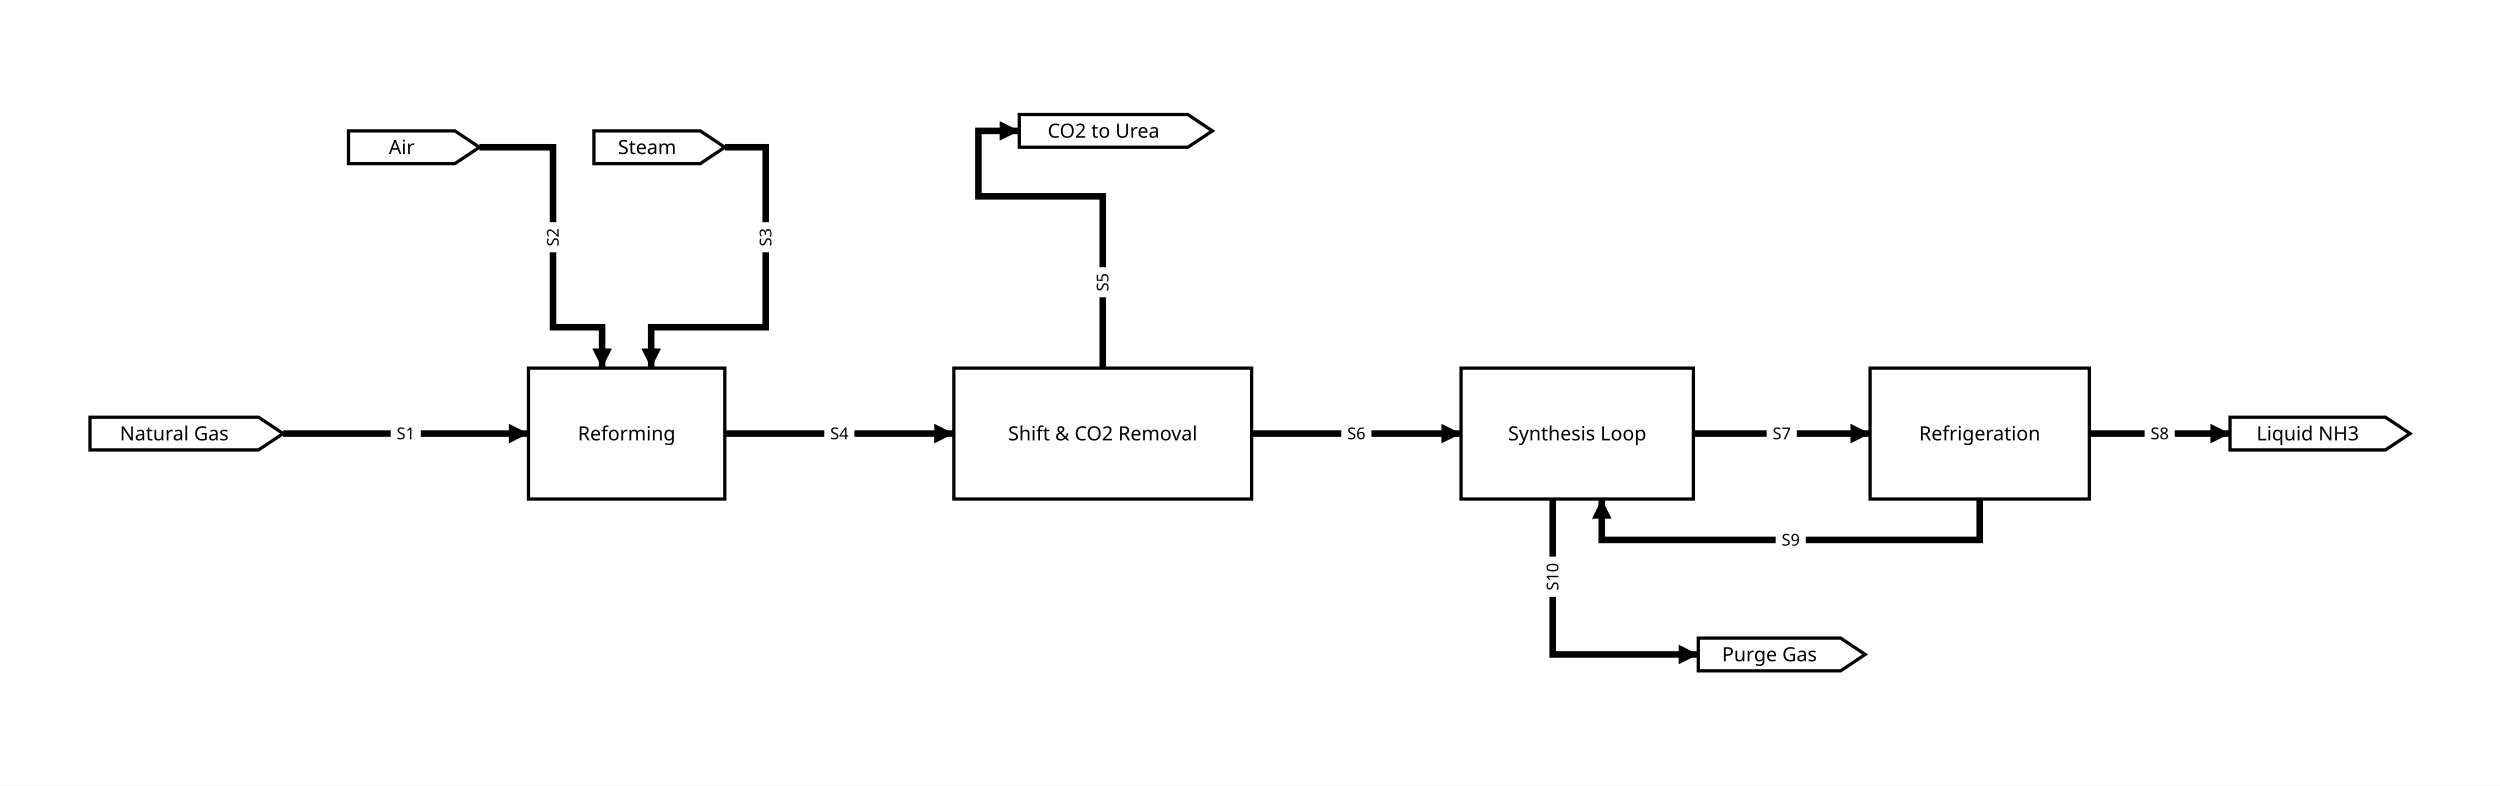
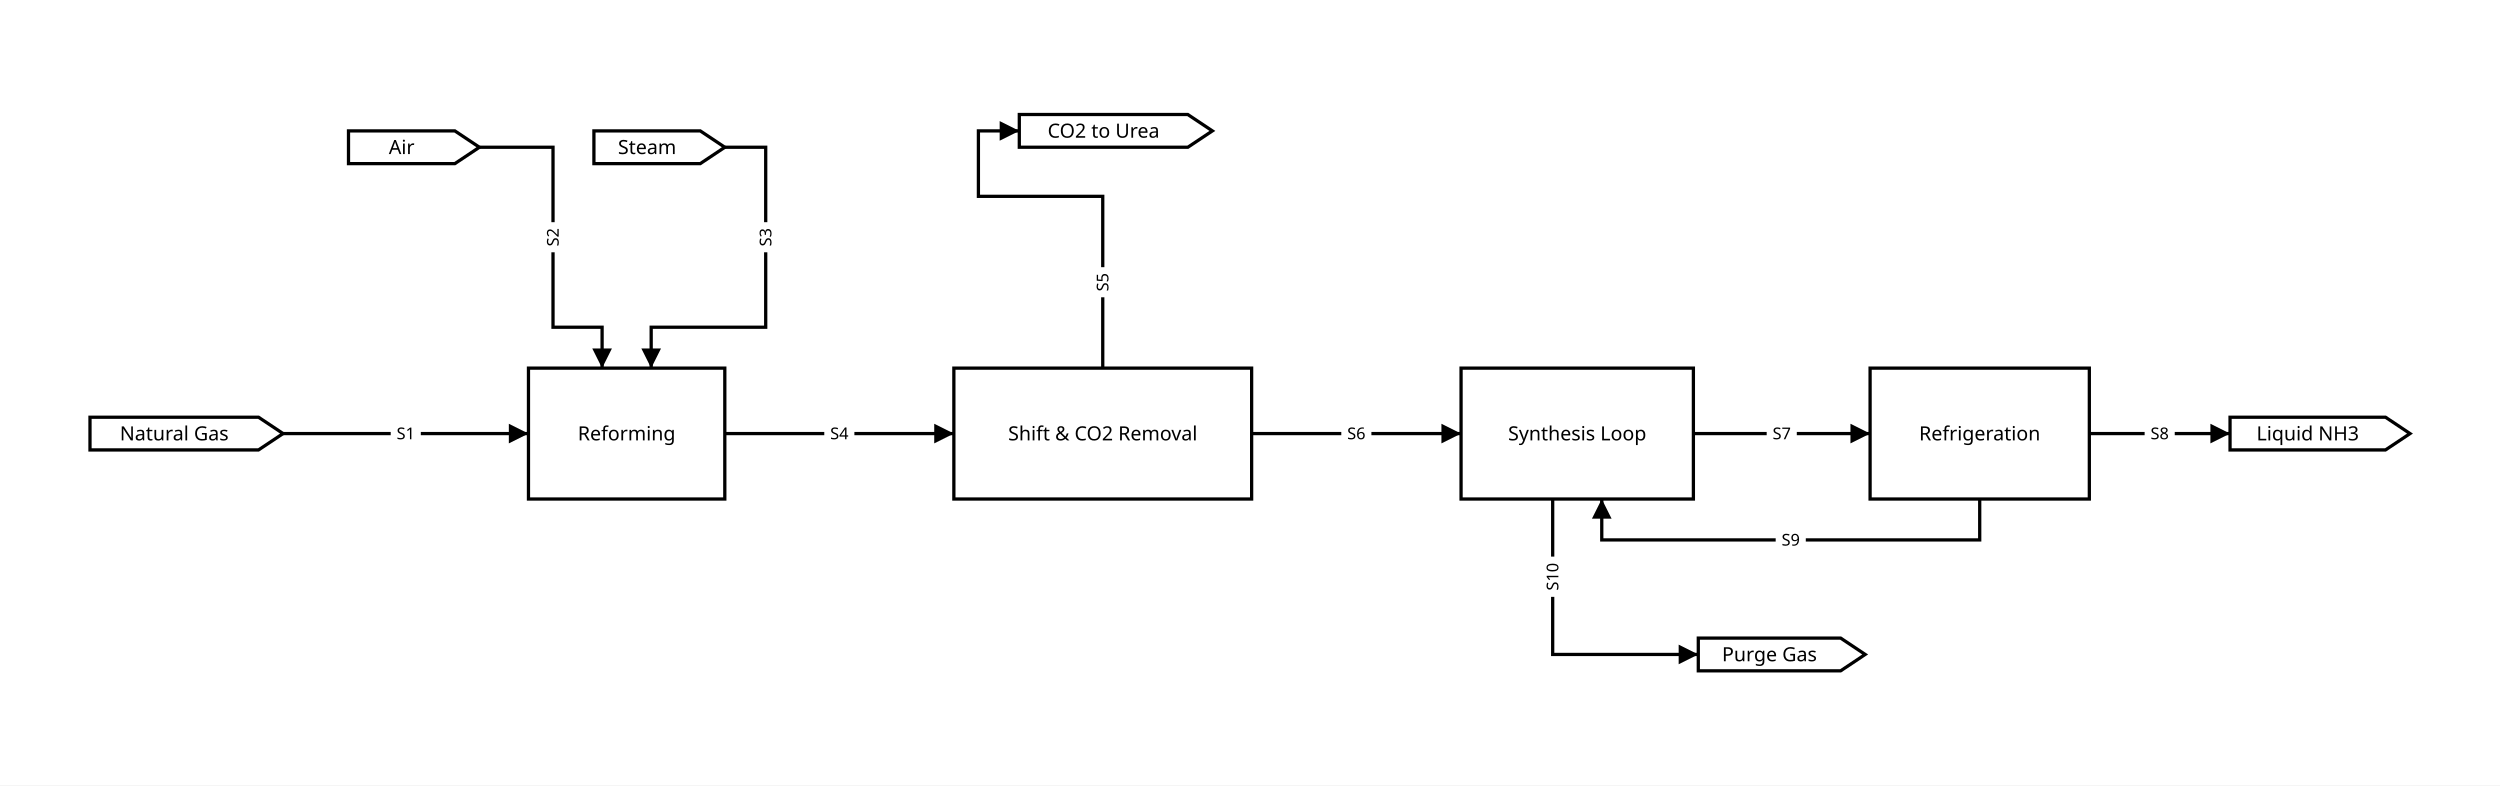
<svg xmlns="http://www.w3.org/2000/svg" width="1528" height="480" viewBox="-63.0 115.0 1528.0 480.0">
  <rect x="-63.0" y="115.0" width="1528.0" height="480.0" fill="white" />
  <defs>
    <marker id="arrow_black" viewBox="0 0 10 10" refX="10" refY="5" markerWidth="12" markerHeight="12" markerUnits="userSpaceOnUse" orient="auto-start-reverse">
      <path d="M 0 0 L 10 5 L 0 10 z" fill="black" />
    </marker>
    <symbol id="sym_block_120x80" viewBox="0 0 120.0 80.0" overflow="visible">
      <rect x="0" y="0" width="120" height="80" fill="none" stroke="black" stroke-width="2" />
    </symbol>
    <symbol id="sym_block_134x80" viewBox="0 0 134.0 80.0" overflow="visible">
      <rect x="0" y="0" width="134" height="80" fill="none" stroke="black" stroke-width="2" />
    </symbol>
    <symbol id="sym_block_142x80" viewBox="0 0 142.0 80.0" overflow="visible">
      <rect x="0" y="0" width="142" height="80" fill="none" stroke="black" stroke-width="2" />
    </symbol>
    <symbol id="sym_block_182x80" viewBox="0 0 182.0 80.0" overflow="visible">
      <rect x="0" y="0" width="182" height="80" fill="none" stroke="black" stroke-width="2" />
    </symbol>
  </defs>
  <g id="units">
    <use href="#sym_block_120x80" x="260" y="340" width="120.0" height="80.0" />
    <use href="#sym_block_182x80" x="520" y="340" width="182.0" height="80.0" />
    <use href="#sym_block_142x80" x="830" y="340" width="142.0" height="80.0" />
    <use href="#sym_block_134x80" x="1080" y="340" width="134.0" height="80.0" />
    <polygon points="-8.0,370.0 95.0,370.0 110.0,380.0 95.0,390.0 -8.0,390.0" fill="transparent" stroke="black" stroke-width="2" />
    <text x="43.5" y="380.0" font-family="sans-serif" font-size="12" text-anchor="middle" dominant-baseline="middle">Natural Gas</text>
    <polygon points="150.0,195.0 215.0,195.0 230.0,205.0 215.0,215.0 150.0,215.0" fill="transparent" stroke="black" stroke-width="2" />
    <text x="182.5" y="205.0" font-family="sans-serif" font-size="12" text-anchor="middle" dominant-baseline="middle">Air</text>
    <polygon points="300.0,195.0 365.0,195.0 380.0,205.0 365.0,215.0 300.0,215.0" fill="transparent" stroke="black" stroke-width="2" />
    <text x="332.5" y="205.0" font-family="sans-serif" font-size="12" text-anchor="middle" dominant-baseline="middle">Steam</text>
    <polygon points="560.0,185.0 663.0,185.0 678.0,195.0 663.0,205.0 560.0,205.0" fill="transparent" stroke="black" stroke-width="2" />
    <text x="611.5" y="195.0" font-family="sans-serif" font-size="12" text-anchor="middle" dominant-baseline="middle">CO2 to Urea</text>
    <polygon points="1300.0,370.0 1395.0,370.0 1410.0,380.0 1395.0,390.0 1300.0,390.0" fill="transparent" stroke="black" stroke-width="2" />
    <text x="1347.5" y="380.0" font-family="sans-serif" font-size="12" text-anchor="middle" dominant-baseline="middle">Liquid NH3</text>
    <polygon points="975.0,505.0 1062.0,505.0 1077.0,515.0 1062.0,525.0 975.0,525.0" fill="transparent" stroke="black" stroke-width="2" />
    <text x="1018.5" y="515.0" font-family="sans-serif" font-size="12" text-anchor="middle" dominant-baseline="middle">Purge Gas</text>
  </g>
  <g id="streams">
-     <path d="M 110.0,380.0 L 260.0,380.0" fill="none" stroke="black" stroke-width="4" marker-end="url(#arrow_black)" />
-     <path d="M 230.0,205.0 L 275.0,205.0 L 275.0,315.0 L 305.0,315.0 L 305.0,340.0" fill="none" stroke="black" stroke-width="4" marker-end="url(#arrow_black)" />
-     <path d="M 380.0,205.0 L 405.0,205.0 L 405.0,315.0 L 335.0,315.0 L 335.0,340.0" fill="none" stroke="black" stroke-width="4" marker-end="url(#arrow_black)" />
-     <path d="M 380.0,380.0 L 520.0,380.0" fill="none" stroke="black" stroke-width="4" marker-end="url(#arrow_black)" />
-     <path d="M 611.0,340.0 L 611.0,235.0 L 535.0,235.0 L 535.0,195.0 L 560.0,195.0" fill="none" stroke="black" stroke-width="4" marker-end="url(#arrow_black)" />
-     <path d="M 702.0,380.0 L 830.0,380.0" fill="none" stroke="black" stroke-width="4" marker-end="url(#arrow_black)" />
-     <path d="M 972.0,380.0 L 1080.0,380.0" fill="none" stroke="black" stroke-width="4" marker-end="url(#arrow_black)" />
-     <path d="M 1214.0,380.0 L 1300.0,380.0" fill="none" stroke="black" stroke-width="4" marker-end="url(#arrow_black)" />
-     <path d="M 1147.0,420.0 L 1147.0,445.0 L 916.0,445.0 L 916.0,420.0" fill="none" stroke="black" stroke-width="4" marker-end="url(#arrow_black)" />
-     <path d="M 886.0,420.0 L 886.0,515.0 L 975.0,515.0" fill="none" stroke="black" stroke-width="4" marker-end="url(#arrow_black)" />
+     <path d="M 110.0,380.0 L 260.0,380.0" fill="none" stroke="black" stroke-width="2" marker-end="url(#arrow_black)" />
+     <path d="M 230.0,205.0 L 275.0,205.0 L 275.0,315.0 L 305.0,315.0 L 305.0,340.0" fill="none" stroke="black" stroke-width="2" marker-end="url(#arrow_black)" />
+     <path d="M 380.0,205.0 L 405.0,205.0 L 405.0,315.0 L 335.0,315.0 L 335.0,340.0" fill="none" stroke="black" stroke-width="2" marker-end="url(#arrow_black)" />
+     <path d="M 380.0,380.0 L 520.0,380.0" fill="none" stroke="black" stroke-width="2" marker-end="url(#arrow_black)" />
+     <path d="M 611.0,340.0 L 611.0,235.0 L 535.0,235.0 L 535.0,195.0 L 560.0,195.0" fill="none" stroke="black" stroke-width="2" marker-end="url(#arrow_black)" />
+     <path d="M 702.0,380.0 L 830.0,380.0" fill="none" stroke="black" stroke-width="2" marker-end="url(#arrow_black)" />
+     <path d="M 972.0,380.0 L 1080.0,380.0" fill="none" stroke="black" stroke-width="2" marker-end="url(#arrow_black)" />
+     <path d="M 1214.0,380.0 L 1300.0,380.0" fill="none" stroke="black" stroke-width="2" marker-end="url(#arrow_black)" />
+     <path d="M 1147.0,420.0 L 1147.0,445.0 L 916.0,445.0 L 916.0,420.0" fill="none" stroke="black" stroke-width="2" marker-end="url(#arrow_black)" />
+     <path d="M 886.0,420.0 L 886.0,515.0 L 975.0,515.0" fill="none" stroke="black" stroke-width="2" marker-end="url(#arrow_black)" />
    <rect x="175.8" y="373.5" width="18.4" height="13.0" fill="white" />
    <text x="185.0" y="380.0" font-family="sans-serif" font-size="10" text-anchor="middle" dominant-baseline="middle" fill="black">S1</text>
    <rect x="268.5" y="250.8" width="13.0" height="18.4" fill="white" />
    <text x="275.0" y="260.0" font-family="sans-serif" font-size="10" text-anchor="middle" dominant-baseline="middle" fill="black" transform="rotate(-90, 275.0, 260.0)">S2</text>
    <rect x="398.5" y="250.8" width="13.0" height="18.4" fill="white" />
    <text x="405.0" y="260.0" font-family="sans-serif" font-size="10" text-anchor="middle" dominant-baseline="middle" fill="black" transform="rotate(-90, 405.0, 260.0)">S3</text>
    <rect x="440.8" y="373.5" width="18.4" height="13.0" fill="white" />
    <text x="450.0" y="380.0" font-family="sans-serif" font-size="10" text-anchor="middle" dominant-baseline="middle" fill="black">S4</text>
    <rect x="604.5" y="278.3" width="13.0" height="18.4" fill="white" />
    <text x="611.0" y="287.5" font-family="sans-serif" font-size="10" text-anchor="middle" dominant-baseline="middle" fill="black" transform="rotate(-90, 611.0, 287.5)">S5</text>
    <rect x="756.8" y="373.5" width="18.4" height="13.0" fill="white" />
    <text x="766.0" y="380.0" font-family="sans-serif" font-size="10" text-anchor="middle" dominant-baseline="middle" fill="black">S6</text>
    <rect x="1016.8" y="373.5" width="18.4" height="13.0" fill="white" />
    <text x="1026.0" y="380.0" font-family="sans-serif" font-size="10" text-anchor="middle" dominant-baseline="middle" fill="black">S7</text>
    <rect x="1247.8" y="373.5" width="18.4" height="13.0" fill="white" />
    <text x="1257.0" y="380.0" font-family="sans-serif" font-size="10" text-anchor="middle" dominant-baseline="middle" fill="black">S8</text>
    <rect x="1022.3" y="438.5" width="18.4" height="13.0" fill="white" />
    <text x="1031.5" y="445.0" font-family="sans-serif" font-size="10" text-anchor="middle" dominant-baseline="middle" fill="black">S9</text>
    <rect x="879.5" y="455.2" width="13.0" height="24.6" fill="white" />
    <text x="886.0" y="467.5" font-family="sans-serif" font-size="10" text-anchor="middle" dominant-baseline="middle" fill="black" transform="rotate(-90, 886.0, 467.5)">S10</text>
  </g>
  <g id="unit_labels">
    <text x="320.0" y="380.0" font-family="sans-serif" font-size="12" text-anchor="middle" dominant-baseline="middle">Reforming</text>
    <text x="611.0" y="380.0" font-family="sans-serif" font-size="12" text-anchor="middle" dominant-baseline="middle">Shift &amp; CO2 Removal</text>
    <text x="901.0" y="380.0" font-family="sans-serif" font-size="12" text-anchor="middle" dominant-baseline="middle">Synthesis Loop</text>
    <text x="1147.0" y="380.0" font-family="sans-serif" font-size="12" text-anchor="middle" dominant-baseline="middle">Refrigeration</text>
  </g>
</svg>
